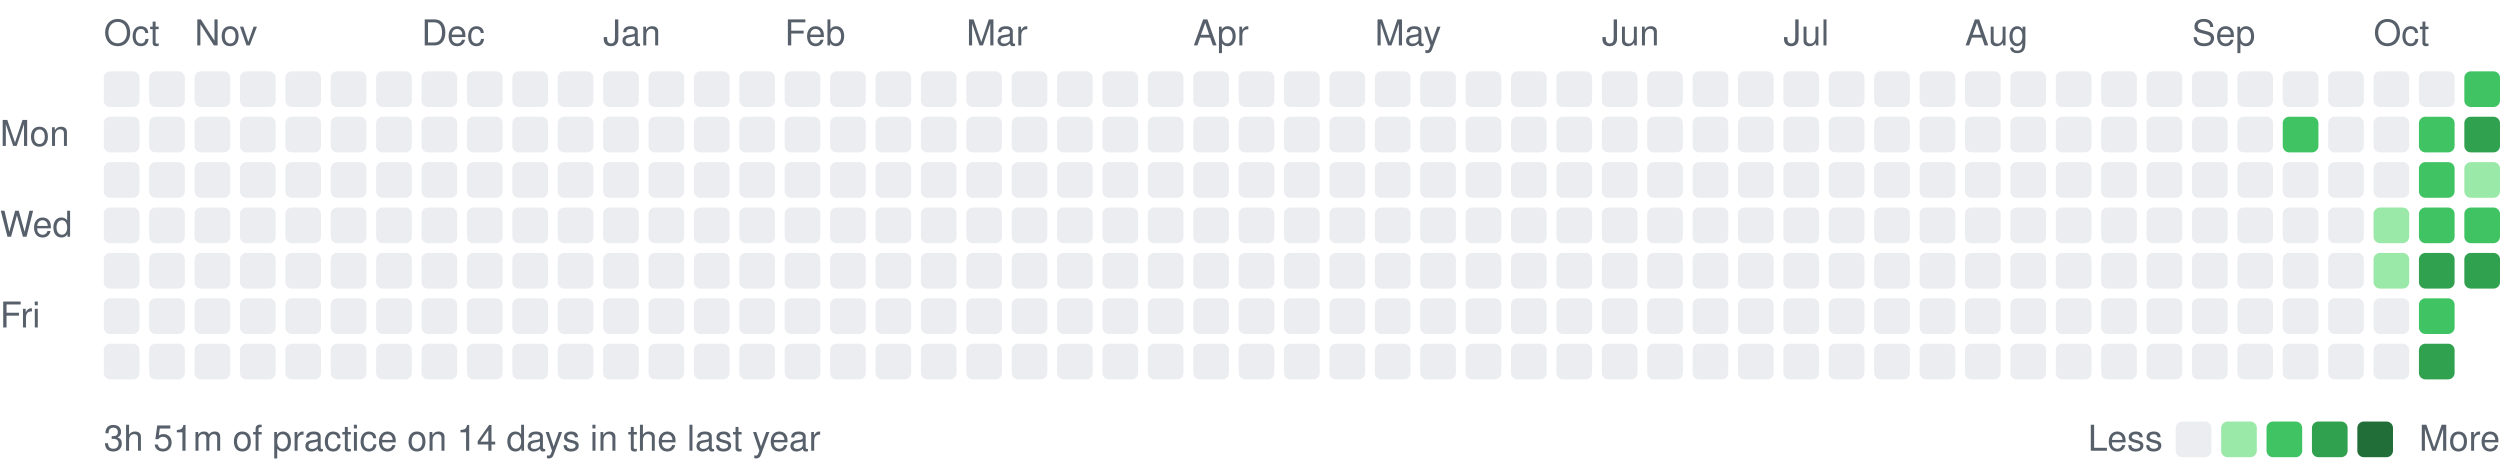
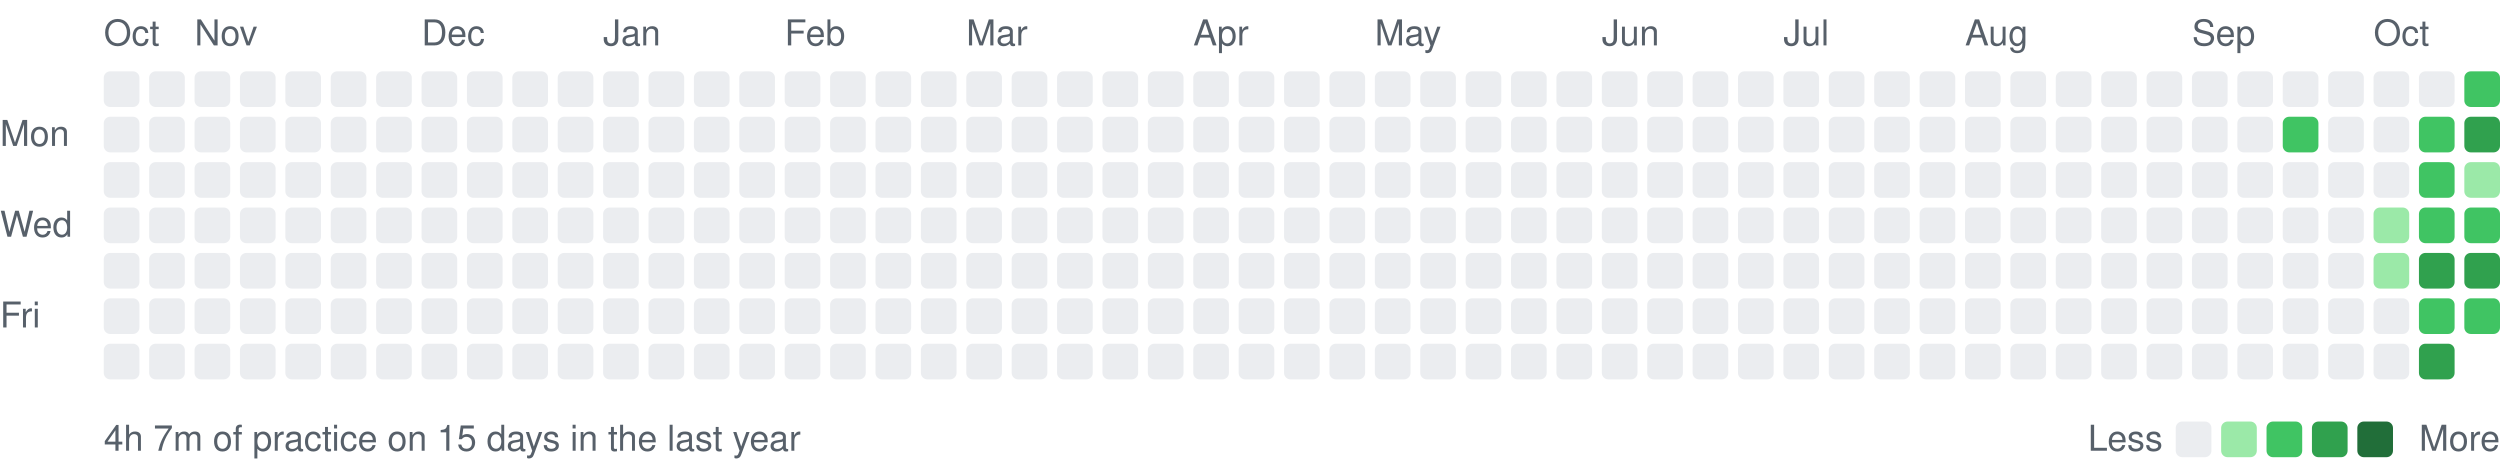
<svg xmlns="http://www.w3.org/2000/svg" width="771" height="145" viewBox="0 0 771 145" font-family="-apple-system, BlinkMacSystemFont, 'Segoe UI', Helvetica, Arial, sans-serif" font-size="11">
  <style>
.kc-t { fill: #57606a; }
.kc-h { fill: #24292f; }
.kc-g { stroke: #d0d7de; }
.kc-l0 { fill: #ebedf0; }
.kc-l1 { fill: #9be9a8; }
.kc-l2 { fill: #40c463; }
.kc-l3 { fill: #30a14e; }
.kc-l4 { fill: #216e39; }
.kc-line { stroke: #2da44e; }
.kc-dot { fill: #2da44e; }
@media (prefers-color-scheme: dark) {
:root:not([data-theme="light"]) .kc-t { fill: #8b949e; }
:root:not([data-theme="light"]) .kc-h { fill: #e6edf3; }
:root:not([data-theme="light"]) .kc-g { stroke: #30363d; }
:root:not([data-theme="light"]) .kc-l0 { fill: #262a31; }
:root:not([data-theme="light"]) .kc-l1 { fill: #0e4429; }
:root:not([data-theme="light"]) .kc-l2 { fill: #006d32; }
:root:not([data-theme="light"]) .kc-l3 { fill: #26a641; }
:root:not([data-theme="light"]) .kc-l4 { fill: #39d353; }
:root:not([data-theme="light"]) .kc-line { stroke: #3fb950; }
:root:not([data-theme="light"]) .kc-dot { fill: #3fb950; }
}
:root[data-theme="dark"] .kc-t { fill: #8b949e; }
:root[data-theme="dark"] .kc-h { fill: #e6edf3; }
:root[data-theme="dark"] .kc-g { stroke: #30363d; }
:root[data-theme="dark"] .kc-l0 { fill: #262a31; }
:root[data-theme="dark"] .kc-l1 { fill: #0e4429; }
:root[data-theme="dark"] .kc-l2 { fill: #006d32; }
:root[data-theme="dark"] .kc-l3 { fill: #26a641; }
:root[data-theme="dark"] .kc-l4 { fill: #39d353; }
:root[data-theme="dark"] .kc-line { stroke: #3fb950; }
:root[data-theme="dark"] .kc-dot { fill: #3fb950; }
</style>
  <text class="kc-t" x="32" y="14">Oct</text>
  <text class="kc-t" x="60" y="14">Nov</text>
  <text class="kc-t" x="130" y="14">Dec</text>
  <text class="kc-t" x="186" y="14">Jan</text>
  <text class="kc-t" x="242" y="14">Feb</text>
  <text class="kc-t" x="298" y="14">Mar</text>
  <text class="kc-t" x="368" y="14">Apr</text>
  <text class="kc-t" x="424" y="14">May</text>
  <text class="kc-t" x="494" y="14">Jun</text>
  <text class="kc-t" x="550" y="14">Jul</text>
  <text class="kc-t" x="606" y="14">Aug</text>
  <text class="kc-t" x="676" y="14">Sep</text>
  <text class="kc-t" x="732" y="14">Oct</text>
  <text class="kc-t" x="0" y="45">Mon</text>
  <text class="kc-t" x="0" y="73">Wed</text>
  <text class="kc-t" x="0" y="101">Fri</text>
  <rect class="kc-l0" x="32" y="22" width="11" height="11" rx="2" />
  <rect class="kc-l0" x="32" y="36" width="11" height="11" rx="2" />
  <rect class="kc-l0" x="32" y="50" width="11" height="11" rx="2" />
  <rect class="kc-l0" x="32" y="64" width="11" height="11" rx="2" />
  <rect class="kc-l0" x="32" y="78" width="11" height="11" rx="2" />
  <rect class="kc-l0" x="32" y="92" width="11" height="11" rx="2" />
  <rect class="kc-l0" x="32" y="106" width="11" height="11" rx="2" />
  <rect class="kc-l0" x="46" y="22" width="11" height="11" rx="2" />
  <rect class="kc-l0" x="46" y="36" width="11" height="11" rx="2" />
  <rect class="kc-l0" x="46" y="50" width="11" height="11" rx="2" />
  <rect class="kc-l0" x="46" y="64" width="11" height="11" rx="2" />
  <rect class="kc-l0" x="46" y="78" width="11" height="11" rx="2" />
  <rect class="kc-l0" x="46" y="92" width="11" height="11" rx="2" />
  <rect class="kc-l0" x="46" y="106" width="11" height="11" rx="2" />
  <rect class="kc-l0" x="60" y="22" width="11" height="11" rx="2" />
  <rect class="kc-l0" x="60" y="36" width="11" height="11" rx="2" />
  <rect class="kc-l0" x="60" y="50" width="11" height="11" rx="2" />
  <rect class="kc-l0" x="60" y="64" width="11" height="11" rx="2" />
  <rect class="kc-l0" x="60" y="78" width="11" height="11" rx="2" />
  <rect class="kc-l0" x="60" y="92" width="11" height="11" rx="2" />
  <rect class="kc-l0" x="60" y="106" width="11" height="11" rx="2" />
  <rect class="kc-l0" x="74" y="22" width="11" height="11" rx="2" />
  <rect class="kc-l0" x="74" y="36" width="11" height="11" rx="2" />
  <rect class="kc-l0" x="74" y="50" width="11" height="11" rx="2" />
  <rect class="kc-l0" x="74" y="64" width="11" height="11" rx="2" />
  <rect class="kc-l0" x="74" y="78" width="11" height="11" rx="2" />
  <rect class="kc-l0" x="74" y="92" width="11" height="11" rx="2" />
  <rect class="kc-l0" x="74" y="106" width="11" height="11" rx="2" />
  <rect class="kc-l0" x="88" y="22" width="11" height="11" rx="2" />
  <rect class="kc-l0" x="88" y="36" width="11" height="11" rx="2" />
  <rect class="kc-l0" x="88" y="50" width="11" height="11" rx="2" />
  <rect class="kc-l0" x="88" y="64" width="11" height="11" rx="2" />
  <rect class="kc-l0" x="88" y="78" width="11" height="11" rx="2" />
  <rect class="kc-l0" x="88" y="92" width="11" height="11" rx="2" />
  <rect class="kc-l0" x="88" y="106" width="11" height="11" rx="2" />
  <rect class="kc-l0" x="102" y="22" width="11" height="11" rx="2" />
  <rect class="kc-l0" x="102" y="36" width="11" height="11" rx="2" />
  <rect class="kc-l0" x="102" y="50" width="11" height="11" rx="2" />
  <rect class="kc-l0" x="102" y="64" width="11" height="11" rx="2" />
  <rect class="kc-l0" x="102" y="78" width="11" height="11" rx="2" />
  <rect class="kc-l0" x="102" y="92" width="11" height="11" rx="2" />
  <rect class="kc-l0" x="102" y="106" width="11" height="11" rx="2" />
  <rect class="kc-l0" x="116" y="22" width="11" height="11" rx="2" />
  <rect class="kc-l0" x="116" y="36" width="11" height="11" rx="2" />
  <rect class="kc-l0" x="116" y="50" width="11" height="11" rx="2" />
  <rect class="kc-l0" x="116" y="64" width="11" height="11" rx="2" />
  <rect class="kc-l0" x="116" y="78" width="11" height="11" rx="2" />
  <rect class="kc-l0" x="116" y="92" width="11" height="11" rx="2" />
  <rect class="kc-l0" x="116" y="106" width="11" height="11" rx="2" />
  <rect class="kc-l0" x="130" y="22" width="11" height="11" rx="2" />
  <rect class="kc-l0" x="130" y="36" width="11" height="11" rx="2" />
  <rect class="kc-l0" x="130" y="50" width="11" height="11" rx="2" />
  <rect class="kc-l0" x="130" y="64" width="11" height="11" rx="2" />
  <rect class="kc-l0" x="130" y="78" width="11" height="11" rx="2" />
  <rect class="kc-l0" x="130" y="92" width="11" height="11" rx="2" />
  <rect class="kc-l0" x="130" y="106" width="11" height="11" rx="2" />
  <rect class="kc-l0" x="144" y="22" width="11" height="11" rx="2" />
  <rect class="kc-l0" x="144" y="36" width="11" height="11" rx="2" />
  <rect class="kc-l0" x="144" y="50" width="11" height="11" rx="2" />
  <rect class="kc-l0" x="144" y="64" width="11" height="11" rx="2" />
  <rect class="kc-l0" x="144" y="78" width="11" height="11" rx="2" />
  <rect class="kc-l0" x="144" y="92" width="11" height="11" rx="2" />
  <rect class="kc-l0" x="144" y="106" width="11" height="11" rx="2" />
  <rect class="kc-l0" x="158" y="22" width="11" height="11" rx="2" />
  <rect class="kc-l0" x="158" y="36" width="11" height="11" rx="2" />
  <rect class="kc-l0" x="158" y="50" width="11" height="11" rx="2" />
  <rect class="kc-l0" x="158" y="64" width="11" height="11" rx="2" />
  <rect class="kc-l0" x="158" y="78" width="11" height="11" rx="2" />
  <rect class="kc-l0" x="158" y="92" width="11" height="11" rx="2" />
  <rect class="kc-l0" x="158" y="106" width="11" height="11" rx="2" />
  <rect class="kc-l0" x="172" y="22" width="11" height="11" rx="2" />
  <rect class="kc-l0" x="172" y="36" width="11" height="11" rx="2" />
  <rect class="kc-l0" x="172" y="50" width="11" height="11" rx="2" />
  <rect class="kc-l0" x="172" y="64" width="11" height="11" rx="2" />
  <rect class="kc-l0" x="172" y="78" width="11" height="11" rx="2" />
  <rect class="kc-l0" x="172" y="92" width="11" height="11" rx="2" />
  <rect class="kc-l0" x="172" y="106" width="11" height="11" rx="2" />
  <rect class="kc-l0" x="186" y="22" width="11" height="11" rx="2" />
  <rect class="kc-l0" x="186" y="36" width="11" height="11" rx="2" />
  <rect class="kc-l0" x="186" y="50" width="11" height="11" rx="2" />
  <rect class="kc-l0" x="186" y="64" width="11" height="11" rx="2" />
  <rect class="kc-l0" x="186" y="78" width="11" height="11" rx="2" />
  <rect class="kc-l0" x="186" y="92" width="11" height="11" rx="2" />
  <rect class="kc-l0" x="186" y="106" width="11" height="11" rx="2" />
  <rect class="kc-l0" x="200" y="22" width="11" height="11" rx="2" />
  <rect class="kc-l0" x="200" y="36" width="11" height="11" rx="2" />
  <rect class="kc-l0" x="200" y="50" width="11" height="11" rx="2" />
  <rect class="kc-l0" x="200" y="64" width="11" height="11" rx="2" />
  <rect class="kc-l0" x="200" y="78" width="11" height="11" rx="2" />
  <rect class="kc-l0" x="200" y="92" width="11" height="11" rx="2" />
  <rect class="kc-l0" x="200" y="106" width="11" height="11" rx="2" />
  <rect class="kc-l0" x="214" y="22" width="11" height="11" rx="2" />
  <rect class="kc-l0" x="214" y="36" width="11" height="11" rx="2" />
  <rect class="kc-l0" x="214" y="50" width="11" height="11" rx="2" />
  <rect class="kc-l0" x="214" y="64" width="11" height="11" rx="2" />
  <rect class="kc-l0" x="214" y="78" width="11" height="11" rx="2" />
  <rect class="kc-l0" x="214" y="92" width="11" height="11" rx="2" />
  <rect class="kc-l0" x="214" y="106" width="11" height="11" rx="2" />
  <rect class="kc-l0" x="228" y="22" width="11" height="11" rx="2" />
  <rect class="kc-l0" x="228" y="36" width="11" height="11" rx="2" />
  <rect class="kc-l0" x="228" y="50" width="11" height="11" rx="2" />
  <rect class="kc-l0" x="228" y="64" width="11" height="11" rx="2" />
  <rect class="kc-l0" x="228" y="78" width="11" height="11" rx="2" />
  <rect class="kc-l0" x="228" y="92" width="11" height="11" rx="2" />
  <rect class="kc-l0" x="228" y="106" width="11" height="11" rx="2" />
  <rect class="kc-l0" x="242" y="22" width="11" height="11" rx="2" />
  <rect class="kc-l0" x="242" y="36" width="11" height="11" rx="2" />
  <rect class="kc-l0" x="242" y="50" width="11" height="11" rx="2" />
  <rect class="kc-l0" x="242" y="64" width="11" height="11" rx="2" />
  <rect class="kc-l0" x="242" y="78" width="11" height="11" rx="2" />
  <rect class="kc-l0" x="242" y="92" width="11" height="11" rx="2" />
  <rect class="kc-l0" x="242" y="106" width="11" height="11" rx="2" />
  <rect class="kc-l0" x="256" y="22" width="11" height="11" rx="2" />
  <rect class="kc-l0" x="256" y="36" width="11" height="11" rx="2" />
  <rect class="kc-l0" x="256" y="50" width="11" height="11" rx="2" />
  <rect class="kc-l0" x="256" y="64" width="11" height="11" rx="2" />
  <rect class="kc-l0" x="256" y="78" width="11" height="11" rx="2" />
  <rect class="kc-l0" x="256" y="92" width="11" height="11" rx="2" />
  <rect class="kc-l0" x="256" y="106" width="11" height="11" rx="2" />
  <rect class="kc-l0" x="270" y="22" width="11" height="11" rx="2" />
  <rect class="kc-l0" x="270" y="36" width="11" height="11" rx="2" />
  <rect class="kc-l0" x="270" y="50" width="11" height="11" rx="2" />
  <rect class="kc-l0" x="270" y="64" width="11" height="11" rx="2" />
  <rect class="kc-l0" x="270" y="78" width="11" height="11" rx="2" />
  <rect class="kc-l0" x="270" y="92" width="11" height="11" rx="2" />
  <rect class="kc-l0" x="270" y="106" width="11" height="11" rx="2" />
  <rect class="kc-l0" x="284" y="22" width="11" height="11" rx="2" />
  <rect class="kc-l0" x="284" y="36" width="11" height="11" rx="2" />
  <rect class="kc-l0" x="284" y="50" width="11" height="11" rx="2" />
  <rect class="kc-l0" x="284" y="64" width="11" height="11" rx="2" />
  <rect class="kc-l0" x="284" y="78" width="11" height="11" rx="2" />
  <rect class="kc-l0" x="284" y="92" width="11" height="11" rx="2" />
  <rect class="kc-l0" x="284" y="106" width="11" height="11" rx="2" />
  <rect class="kc-l0" x="298" y="22" width="11" height="11" rx="2" />
  <rect class="kc-l0" x="298" y="36" width="11" height="11" rx="2" />
  <rect class="kc-l0" x="298" y="50" width="11" height="11" rx="2" />
  <rect class="kc-l0" x="298" y="64" width="11" height="11" rx="2" />
  <rect class="kc-l0" x="298" y="78" width="11" height="11" rx="2" />
  <rect class="kc-l0" x="298" y="92" width="11" height="11" rx="2" />
  <rect class="kc-l0" x="298" y="106" width="11" height="11" rx="2" />
  <rect class="kc-l0" x="312" y="22" width="11" height="11" rx="2" />
  <rect class="kc-l0" x="312" y="36" width="11" height="11" rx="2" />
  <rect class="kc-l0" x="312" y="50" width="11" height="11" rx="2" />
  <rect class="kc-l0" x="312" y="64" width="11" height="11" rx="2" />
  <rect class="kc-l0" x="312" y="78" width="11" height="11" rx="2" />
  <rect class="kc-l0" x="312" y="92" width="11" height="11" rx="2" />
  <rect class="kc-l0" x="312" y="106" width="11" height="11" rx="2" />
  <rect class="kc-l0" x="326" y="22" width="11" height="11" rx="2" />
  <rect class="kc-l0" x="326" y="36" width="11" height="11" rx="2" />
  <rect class="kc-l0" x="326" y="50" width="11" height="11" rx="2" />
  <rect class="kc-l0" x="326" y="64" width="11" height="11" rx="2" />
  <rect class="kc-l0" x="326" y="78" width="11" height="11" rx="2" />
  <rect class="kc-l0" x="326" y="92" width="11" height="11" rx="2" />
  <rect class="kc-l0" x="326" y="106" width="11" height="11" rx="2" />
  <rect class="kc-l0" x="340" y="22" width="11" height="11" rx="2" />
  <rect class="kc-l0" x="340" y="36" width="11" height="11" rx="2" />
  <rect class="kc-l0" x="340" y="50" width="11" height="11" rx="2" />
  <rect class="kc-l0" x="340" y="64" width="11" height="11" rx="2" />
  <rect class="kc-l0" x="340" y="78" width="11" height="11" rx="2" />
  <rect class="kc-l0" x="340" y="92" width="11" height="11" rx="2" />
  <rect class="kc-l0" x="340" y="106" width="11" height="11" rx="2" />
  <rect class="kc-l0" x="354" y="22" width="11" height="11" rx="2" />
  <rect class="kc-l0" x="354" y="36" width="11" height="11" rx="2" />
  <rect class="kc-l0" x="354" y="50" width="11" height="11" rx="2" />
  <rect class="kc-l0" x="354" y="64" width="11" height="11" rx="2" />
  <rect class="kc-l0" x="354" y="78" width="11" height="11" rx="2" />
  <rect class="kc-l0" x="354" y="92" width="11" height="11" rx="2" />
  <rect class="kc-l0" x="354" y="106" width="11" height="11" rx="2" />
  <rect class="kc-l0" x="368" y="22" width="11" height="11" rx="2" />
  <rect class="kc-l0" x="368" y="36" width="11" height="11" rx="2" />
  <rect class="kc-l0" x="368" y="50" width="11" height="11" rx="2" />
  <rect class="kc-l0" x="368" y="64" width="11" height="11" rx="2" />
  <rect class="kc-l0" x="368" y="78" width="11" height="11" rx="2" />
  <rect class="kc-l0" x="368" y="92" width="11" height="11" rx="2" />
  <rect class="kc-l0" x="368" y="106" width="11" height="11" rx="2" />
  <rect class="kc-l0" x="382" y="22" width="11" height="11" rx="2" />
  <rect class="kc-l0" x="382" y="36" width="11" height="11" rx="2" />
  <rect class="kc-l0" x="382" y="50" width="11" height="11" rx="2" />
  <rect class="kc-l0" x="382" y="64" width="11" height="11" rx="2" />
  <rect class="kc-l0" x="382" y="78" width="11" height="11" rx="2" />
  <rect class="kc-l0" x="382" y="92" width="11" height="11" rx="2" />
  <rect class="kc-l0" x="382" y="106" width="11" height="11" rx="2" />
  <rect class="kc-l0" x="396" y="22" width="11" height="11" rx="2" />
  <rect class="kc-l0" x="396" y="36" width="11" height="11" rx="2" />
  <rect class="kc-l0" x="396" y="50" width="11" height="11" rx="2" />
  <rect class="kc-l0" x="396" y="64" width="11" height="11" rx="2" />
  <rect class="kc-l0" x="396" y="78" width="11" height="11" rx="2" />
  <rect class="kc-l0" x="396" y="92" width="11" height="11" rx="2" />
  <rect class="kc-l0" x="396" y="106" width="11" height="11" rx="2" />
  <rect class="kc-l0" x="410" y="22" width="11" height="11" rx="2" />
  <rect class="kc-l0" x="410" y="36" width="11" height="11" rx="2" />
  <rect class="kc-l0" x="410" y="50" width="11" height="11" rx="2" />
  <rect class="kc-l0" x="410" y="64" width="11" height="11" rx="2" />
  <rect class="kc-l0" x="410" y="78" width="11" height="11" rx="2" />
  <rect class="kc-l0" x="410" y="92" width="11" height="11" rx="2" />
  <rect class="kc-l0" x="410" y="106" width="11" height="11" rx="2" />
  <rect class="kc-l0" x="424" y="22" width="11" height="11" rx="2" />
  <rect class="kc-l0" x="424" y="36" width="11" height="11" rx="2" />
  <rect class="kc-l0" x="424" y="50" width="11" height="11" rx="2" />
  <rect class="kc-l0" x="424" y="64" width="11" height="11" rx="2" />
  <rect class="kc-l0" x="424" y="78" width="11" height="11" rx="2" />
  <rect class="kc-l0" x="424" y="92" width="11" height="11" rx="2" />
  <rect class="kc-l0" x="424" y="106" width="11" height="11" rx="2" />
  <rect class="kc-l0" x="438" y="22" width="11" height="11" rx="2" />
  <rect class="kc-l0" x="438" y="36" width="11" height="11" rx="2" />
  <rect class="kc-l0" x="438" y="50" width="11" height="11" rx="2" />
  <rect class="kc-l0" x="438" y="64" width="11" height="11" rx="2" />
  <rect class="kc-l0" x="438" y="78" width="11" height="11" rx="2" />
  <rect class="kc-l0" x="438" y="92" width="11" height="11" rx="2" />
  <rect class="kc-l0" x="438" y="106" width="11" height="11" rx="2" />
  <rect class="kc-l0" x="452" y="22" width="11" height="11" rx="2" />
  <rect class="kc-l0" x="452" y="36" width="11" height="11" rx="2" />
  <rect class="kc-l0" x="452" y="50" width="11" height="11" rx="2" />
  <rect class="kc-l0" x="452" y="64" width="11" height="11" rx="2" />
  <rect class="kc-l0" x="452" y="78" width="11" height="11" rx="2" />
  <rect class="kc-l0" x="452" y="92" width="11" height="11" rx="2" />
  <rect class="kc-l0" x="452" y="106" width="11" height="11" rx="2" />
  <rect class="kc-l0" x="466" y="22" width="11" height="11" rx="2" />
  <rect class="kc-l0" x="466" y="36" width="11" height="11" rx="2" />
  <rect class="kc-l0" x="466" y="50" width="11" height="11" rx="2" />
  <rect class="kc-l0" x="466" y="64" width="11" height="11" rx="2" />
  <rect class="kc-l0" x="466" y="78" width="11" height="11" rx="2" />
  <rect class="kc-l0" x="466" y="92" width="11" height="11" rx="2" />
  <rect class="kc-l0" x="466" y="106" width="11" height="11" rx="2" />
  <rect class="kc-l0" x="480" y="22" width="11" height="11" rx="2" />
  <rect class="kc-l0" x="480" y="36" width="11" height="11" rx="2" />
  <rect class="kc-l0" x="480" y="50" width="11" height="11" rx="2" />
  <rect class="kc-l0" x="480" y="64" width="11" height="11" rx="2" />
  <rect class="kc-l0" x="480" y="78" width="11" height="11" rx="2" />
  <rect class="kc-l0" x="480" y="92" width="11" height="11" rx="2" />
  <rect class="kc-l0" x="480" y="106" width="11" height="11" rx="2" />
  <rect class="kc-l0" x="494" y="22" width="11" height="11" rx="2" />
  <rect class="kc-l0" x="494" y="36" width="11" height="11" rx="2" />
  <rect class="kc-l0" x="494" y="50" width="11" height="11" rx="2" />
  <rect class="kc-l0" x="494" y="64" width="11" height="11" rx="2" />
  <rect class="kc-l0" x="494" y="78" width="11" height="11" rx="2" />
  <rect class="kc-l0" x="494" y="92" width="11" height="11" rx="2" />
  <rect class="kc-l0" x="494" y="106" width="11" height="11" rx="2" />
  <rect class="kc-l0" x="508" y="22" width="11" height="11" rx="2" />
  <rect class="kc-l0" x="508" y="36" width="11" height="11" rx="2" />
  <rect class="kc-l0" x="508" y="50" width="11" height="11" rx="2" />
  <rect class="kc-l0" x="508" y="64" width="11" height="11" rx="2" />
  <rect class="kc-l0" x="508" y="78" width="11" height="11" rx="2" />
  <rect class="kc-l0" x="508" y="92" width="11" height="11" rx="2" />
  <rect class="kc-l0" x="508" y="106" width="11" height="11" rx="2" />
  <rect class="kc-l0" x="522" y="22" width="11" height="11" rx="2" />
  <rect class="kc-l0" x="522" y="36" width="11" height="11" rx="2" />
  <rect class="kc-l0" x="522" y="50" width="11" height="11" rx="2" />
  <rect class="kc-l0" x="522" y="64" width="11" height="11" rx="2" />
  <rect class="kc-l0" x="522" y="78" width="11" height="11" rx="2" />
  <rect class="kc-l0" x="522" y="92" width="11" height="11" rx="2" />
  <rect class="kc-l0" x="522" y="106" width="11" height="11" rx="2" />
  <rect class="kc-l0" x="536" y="22" width="11" height="11" rx="2" />
  <rect class="kc-l0" x="536" y="36" width="11" height="11" rx="2" />
  <rect class="kc-l0" x="536" y="50" width="11" height="11" rx="2" />
  <rect class="kc-l0" x="536" y="64" width="11" height="11" rx="2" />
  <rect class="kc-l0" x="536" y="78" width="11" height="11" rx="2" />
  <rect class="kc-l0" x="536" y="92" width="11" height="11" rx="2" />
  <rect class="kc-l0" x="536" y="106" width="11" height="11" rx="2" />
  <rect class="kc-l0" x="550" y="22" width="11" height="11" rx="2" />
  <rect class="kc-l0" x="550" y="36" width="11" height="11" rx="2" />
  <rect class="kc-l0" x="550" y="50" width="11" height="11" rx="2" />
  <rect class="kc-l0" x="550" y="64" width="11" height="11" rx="2" />
  <rect class="kc-l0" x="550" y="78" width="11" height="11" rx="2" />
  <rect class="kc-l0" x="550" y="92" width="11" height="11" rx="2" />
  <rect class="kc-l0" x="550" y="106" width="11" height="11" rx="2" />
  <rect class="kc-l0" x="564" y="22" width="11" height="11" rx="2" />
  <rect class="kc-l0" x="564" y="36" width="11" height="11" rx="2" />
  <rect class="kc-l0" x="564" y="50" width="11" height="11" rx="2" />
  <rect class="kc-l0" x="564" y="64" width="11" height="11" rx="2" />
  <rect class="kc-l0" x="564" y="78" width="11" height="11" rx="2" />
  <rect class="kc-l0" x="564" y="92" width="11" height="11" rx="2" />
  <rect class="kc-l0" x="564" y="106" width="11" height="11" rx="2" />
  <rect class="kc-l0" x="578" y="22" width="11" height="11" rx="2" />
  <rect class="kc-l0" x="578" y="36" width="11" height="11" rx="2" />
  <rect class="kc-l0" x="578" y="50" width="11" height="11" rx="2" />
  <rect class="kc-l0" x="578" y="64" width="11" height="11" rx="2" />
  <rect class="kc-l0" x="578" y="78" width="11" height="11" rx="2" />
  <rect class="kc-l0" x="578" y="92" width="11" height="11" rx="2" />
  <rect class="kc-l0" x="578" y="106" width="11" height="11" rx="2" />
  <rect class="kc-l0" x="592" y="22" width="11" height="11" rx="2" />
  <rect class="kc-l0" x="592" y="36" width="11" height="11" rx="2" />
  <rect class="kc-l0" x="592" y="50" width="11" height="11" rx="2" />
  <rect class="kc-l0" x="592" y="64" width="11" height="11" rx="2" />
  <rect class="kc-l0" x="592" y="78" width="11" height="11" rx="2" />
  <rect class="kc-l0" x="592" y="92" width="11" height="11" rx="2" />
  <rect class="kc-l0" x="592" y="106" width="11" height="11" rx="2" />
  <rect class="kc-l0" x="606" y="22" width="11" height="11" rx="2" />
  <rect class="kc-l0" x="606" y="36" width="11" height="11" rx="2" />
  <rect class="kc-l0" x="606" y="50" width="11" height="11" rx="2" />
  <rect class="kc-l0" x="606" y="64" width="11" height="11" rx="2" />
  <rect class="kc-l0" x="606" y="78" width="11" height="11" rx="2" />
  <rect class="kc-l0" x="606" y="92" width="11" height="11" rx="2" />
  <rect class="kc-l0" x="606" y="106" width="11" height="11" rx="2" />
  <rect class="kc-l0" x="620" y="22" width="11" height="11" rx="2" />
  <rect class="kc-l0" x="620" y="36" width="11" height="11" rx="2" />
  <rect class="kc-l0" x="620" y="50" width="11" height="11" rx="2" />
  <rect class="kc-l0" x="620" y="64" width="11" height="11" rx="2" />
  <rect class="kc-l0" x="620" y="78" width="11" height="11" rx="2" />
  <rect class="kc-l0" x="620" y="92" width="11" height="11" rx="2" />
  <rect class="kc-l0" x="620" y="106" width="11" height="11" rx="2" />
  <rect class="kc-l0" x="634" y="22" width="11" height="11" rx="2" />
  <rect class="kc-l0" x="634" y="36" width="11" height="11" rx="2" />
  <rect class="kc-l0" x="634" y="50" width="11" height="11" rx="2" />
  <rect class="kc-l0" x="634" y="64" width="11" height="11" rx="2" />
  <rect class="kc-l0" x="634" y="78" width="11" height="11" rx="2" />
  <rect class="kc-l0" x="634" y="92" width="11" height="11" rx="2" />
  <rect class="kc-l0" x="634" y="106" width="11" height="11" rx="2" />
  <rect class="kc-l0" x="648" y="22" width="11" height="11" rx="2" />
  <rect class="kc-l0" x="648" y="36" width="11" height="11" rx="2" />
  <rect class="kc-l0" x="648" y="50" width="11" height="11" rx="2" />
  <rect class="kc-l0" x="648" y="64" width="11" height="11" rx="2" />
  <rect class="kc-l0" x="648" y="78" width="11" height="11" rx="2" />
  <rect class="kc-l0" x="648" y="92" width="11" height="11" rx="2" />
  <rect class="kc-l0" x="648" y="106" width="11" height="11" rx="2" />
  <rect class="kc-l0" x="662" y="22" width="11" height="11" rx="2" />
  <rect class="kc-l0" x="662" y="36" width="11" height="11" rx="2" />
  <rect class="kc-l0" x="662" y="50" width="11" height="11" rx="2" />
  <rect class="kc-l0" x="662" y="64" width="11" height="11" rx="2" />
  <rect class="kc-l0" x="662" y="78" width="11" height="11" rx="2" />
  <rect class="kc-l0" x="662" y="92" width="11" height="11" rx="2" />
  <rect class="kc-l0" x="662" y="106" width="11" height="11" rx="2" />
  <rect class="kc-l0" x="676" y="22" width="11" height="11" rx="2" />
  <rect class="kc-l0" x="676" y="36" width="11" height="11" rx="2" />
  <rect class="kc-l0" x="676" y="50" width="11" height="11" rx="2" />
  <rect class="kc-l0" x="676" y="64" width="11" height="11" rx="2" />
  <rect class="kc-l0" x="676" y="78" width="11" height="11" rx="2" />
  <rect class="kc-l0" x="676" y="92" width="11" height="11" rx="2" />
  <rect class="kc-l0" x="676" y="106" width="11" height="11" rx="2" />
  <rect class="kc-l0" x="690" y="22" width="11" height="11" rx="2" />
  <rect class="kc-l0" x="690" y="36" width="11" height="11" rx="2" />
  <rect class="kc-l0" x="690" y="50" width="11" height="11" rx="2" />
  <rect class="kc-l0" x="690" y="64" width="11" height="11" rx="2" />
  <rect class="kc-l0" x="690" y="78" width="11" height="11" rx="2" />
  <rect class="kc-l0" x="690" y="92" width="11" height="11" rx="2" />
  <rect class="kc-l0" x="690" y="106" width="11" height="11" rx="2" />
  <rect class="kc-l0" x="704" y="22" width="11" height="11" rx="2" />
  <rect class="kc-l2" x="704" y="36" width="11" height="11" rx="2" />
  <rect class="kc-l0" x="704" y="50" width="11" height="11" rx="2" />
  <rect class="kc-l0" x="704" y="64" width="11" height="11" rx="2" />
  <rect class="kc-l0" x="704" y="78" width="11" height="11" rx="2" />
  <rect class="kc-l0" x="704" y="92" width="11" height="11" rx="2" />
  <rect class="kc-l0" x="704" y="106" width="11" height="11" rx="2" />
  <rect class="kc-l0" x="718" y="22" width="11" height="11" rx="2" />
  <rect class="kc-l0" x="718" y="36" width="11" height="11" rx="2" />
  <rect class="kc-l0" x="718" y="50" width="11" height="11" rx="2" />
  <rect class="kc-l0" x="718" y="64" width="11" height="11" rx="2" />
  <rect class="kc-l0" x="718" y="78" width="11" height="11" rx="2" />
  <rect class="kc-l0" x="718" y="92" width="11" height="11" rx="2" />
  <rect class="kc-l0" x="718" y="106" width="11" height="11" rx="2" />
  <rect class="kc-l0" x="732" y="22" width="11" height="11" rx="2" />
  <rect class="kc-l0" x="732" y="36" width="11" height="11" rx="2" />
  <rect class="kc-l0" x="732" y="50" width="11" height="11" rx="2" />
  <rect class="kc-l1" x="732" y="64" width="11" height="11" rx="2" />
  <rect class="kc-l1" x="732" y="78" width="11" height="11" rx="2" />
  <rect class="kc-l0" x="732" y="92" width="11" height="11" rx="2" />
  <rect class="kc-l0" x="732" y="106" width="11" height="11" rx="2" />
  <rect class="kc-l0" x="746" y="22" width="11" height="11" rx="2" />
  <rect class="kc-l2" x="746" y="36" width="11" height="11" rx="2" />
  <rect class="kc-l2" x="746" y="50" width="11" height="11" rx="2" />
  <rect class="kc-l2" x="746" y="64" width="11" height="11" rx="2" />
  <rect class="kc-l3" x="746" y="78" width="11" height="11" rx="2" />
  <rect class="kc-l2" x="746" y="92" width="11" height="11" rx="2" />
  <rect class="kc-l3" x="746" y="106" width="11" height="11" rx="2" />
  <rect class="kc-l2" x="760" y="22" width="11" height="11" rx="2" />
  <rect class="kc-l3" x="760" y="36" width="11" height="11" rx="2" />
  <rect class="kc-l1" x="760" y="50" width="11" height="11" rx="2" />
  <rect class="kc-l2" x="760" y="64" width="11" height="11" rx="2" />
  <rect class="kc-l3" x="760" y="78" width="11" height="11" rx="2" />
-   <text class="kc-t" x="32" y="139">3h 51m of practice on 14 days in the last year</text>
+   <rect class="kc-l2" x="760" y="92" width="11" height="11" rx="2" />
+   <text class="kc-t" x="32" y="139">4h 7m of practice on 15 days in the last year</text>
  <text class="kc-t" x="667" y="139" text-anchor="end">Less</text>
  <rect class="kc-l0" x="671" y="130" width="11" height="11" rx="2" />
  <rect class="kc-l1" x="685" y="130" width="11" height="11" rx="2" />
  <rect class="kc-l2" x="699" y="130" width="11" height="11" rx="2" />
  <rect class="kc-l3" x="713" y="130" width="11" height="11" rx="2" />
  <rect class="kc-l4" x="727" y="130" width="11" height="11" rx="2" />
  <text class="kc-t" x="771" y="139" text-anchor="end">More</text>
</svg>
